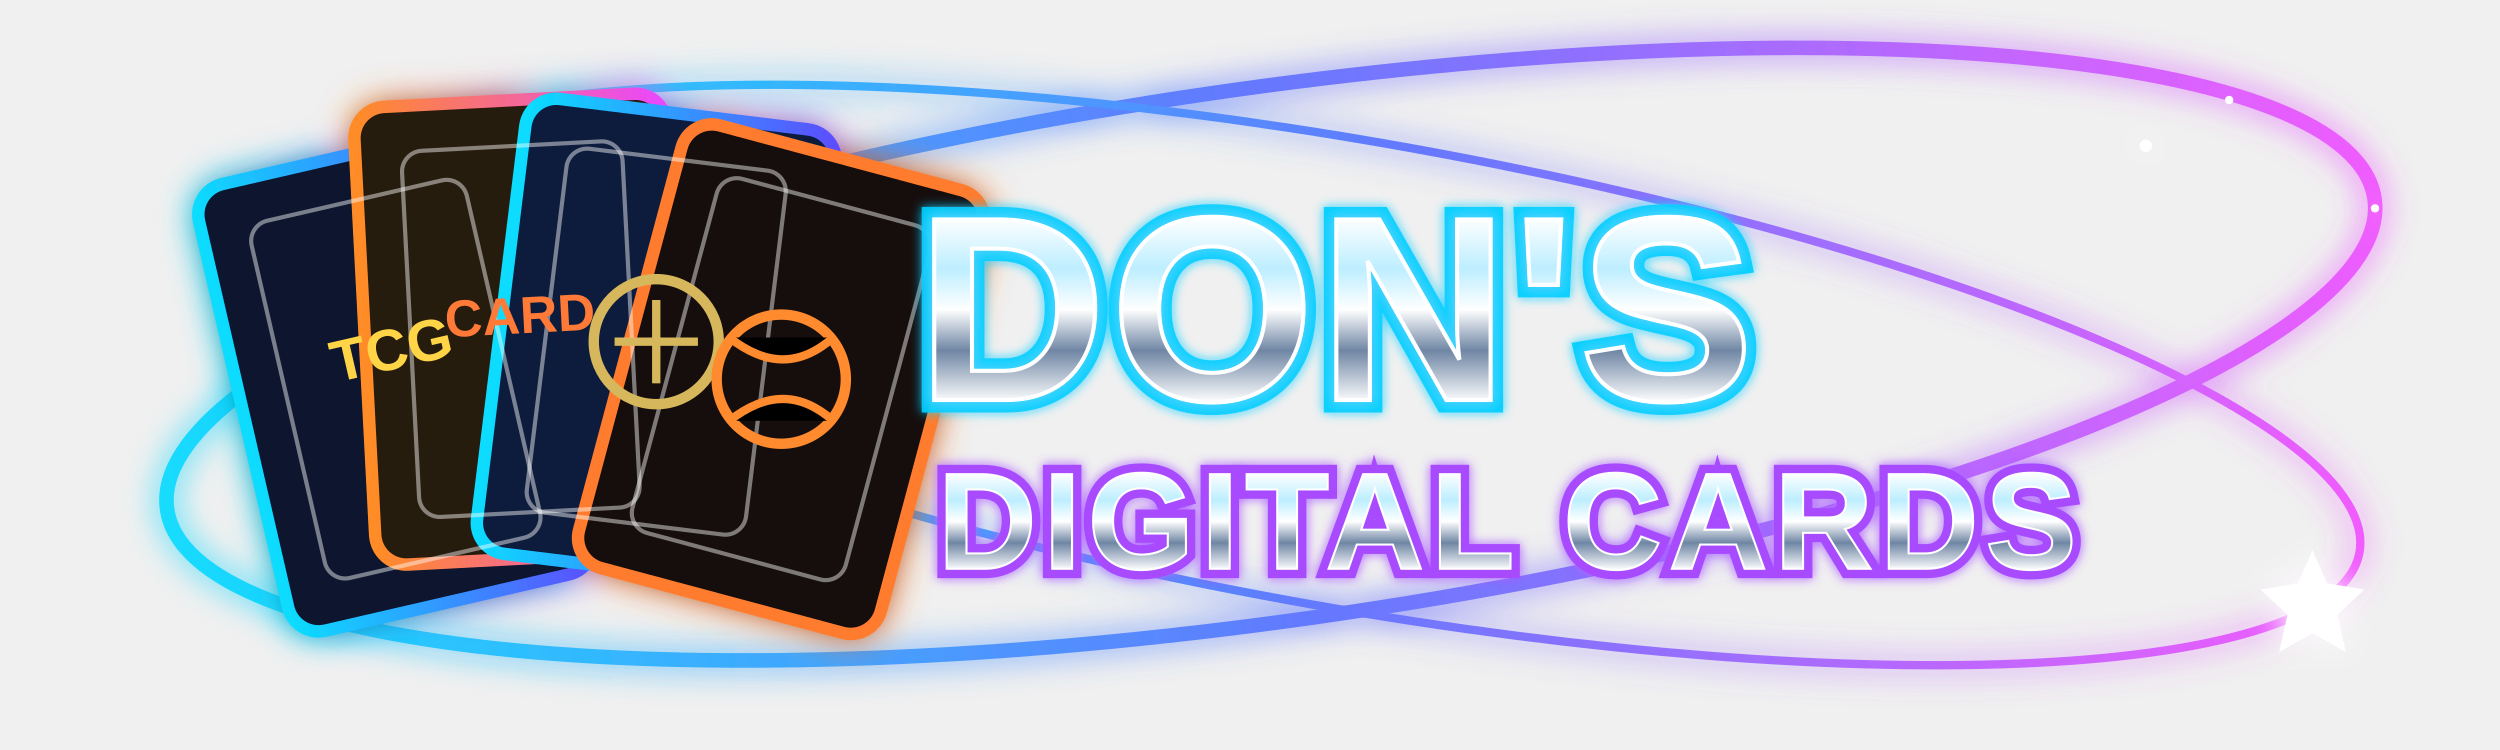
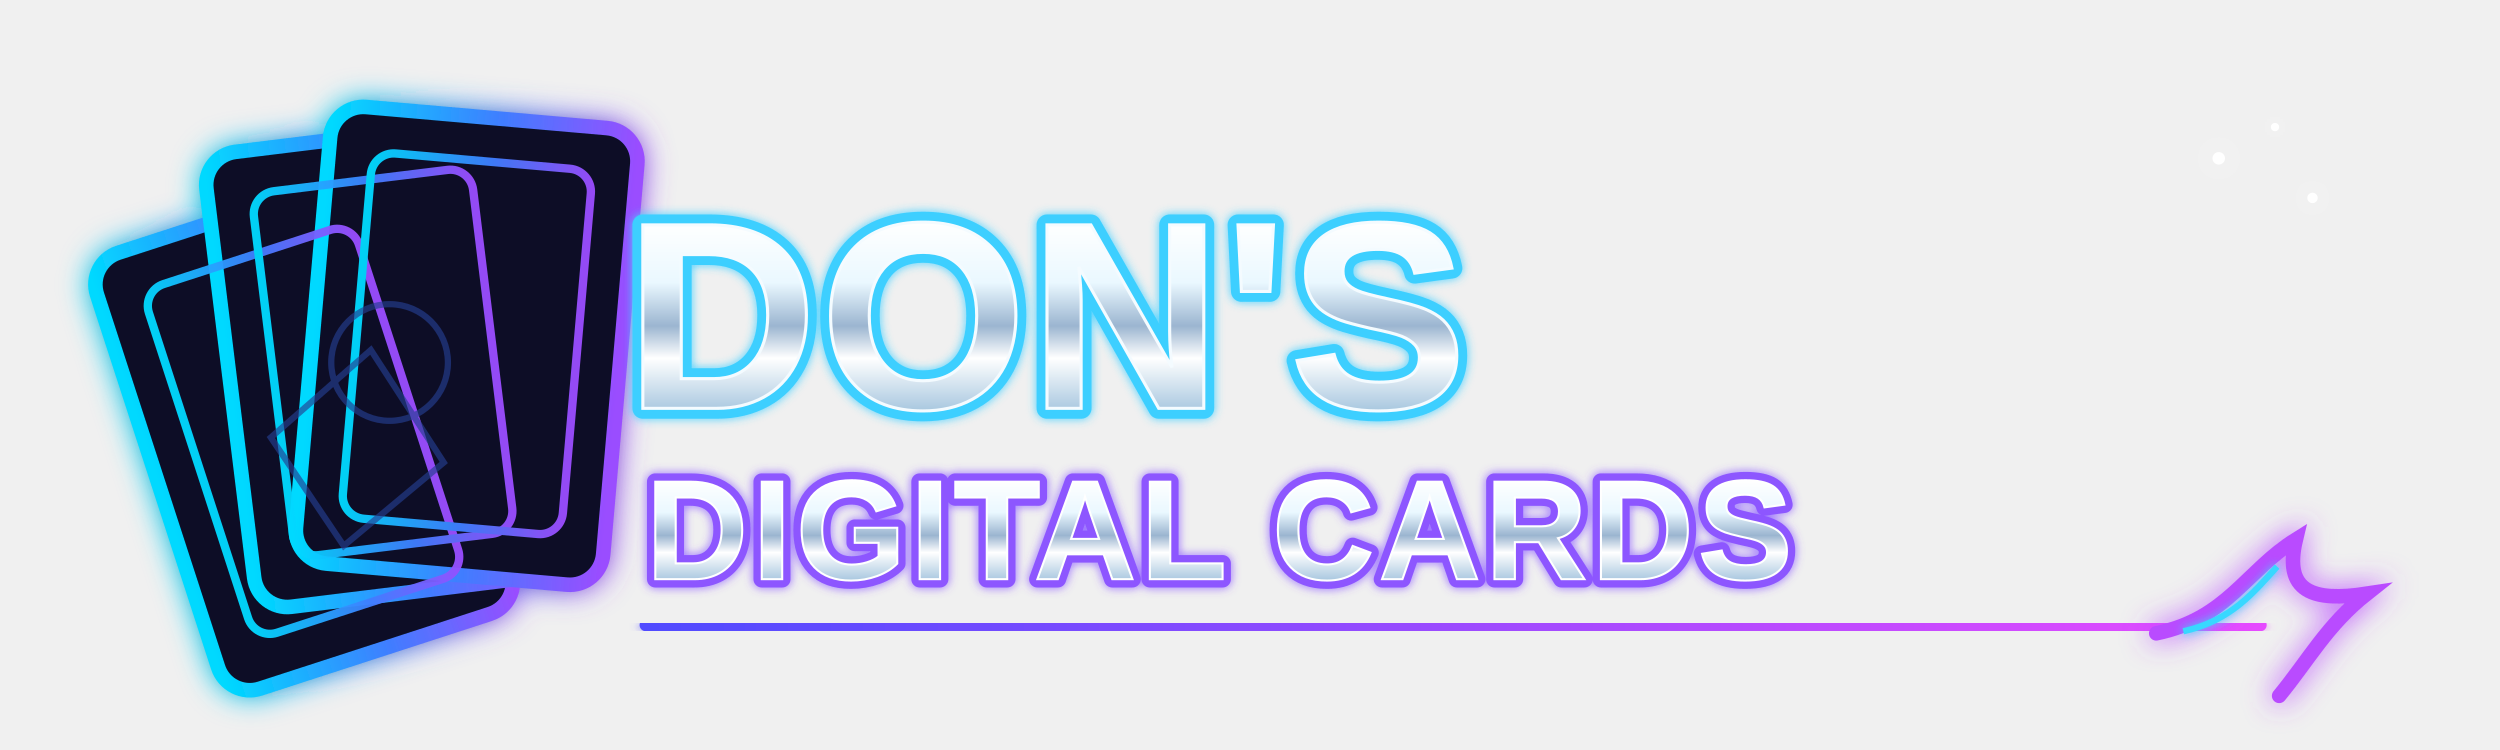
<svg xmlns="http://www.w3.org/2000/svg" viewBox="0 0 1200 360" role="img" aria-labelledby="t d">
  <defs>
-     <linearGradient id="silver" x1="0" y1="0" x2="0" y2="1">
-       <stop stop-color="#fff" />
-       <stop offset=".28" stop-color="#bdeeff" />
-       <stop offset=".5" stop-color="#fff" />
-       <stop offset=".72" stop-color="#6f86a4" />
-       <stop offset="1" stop-color="#fff" />
+     <linearGradient id="chrome" x1="0" y1="0" x2="0" y2="1">
+       <stop stop-color="#ffffff" />
+       <stop offset=".32" stop-color="#eaf8ff" />
+       <stop offset=".55" stop-color="#9bb5d0" />
+       <stop offset=".72" stop-color="#ffffff" />
+       <stop offset="1" stop-color="#a8c7df" />
    </linearGradient>
-     <linearGradient id="neon" x1="0" y1="0" x2="1" y2="0">
+     <linearGradient id="blue" x1="0" y1="0" x2="1" y2="0">
      <stop stop-color="#00d9ff" />
-       <stop offset=".5" stop-color="#536cff" />
-       <stop offset="1" stop-color="#ef4cff" />
+       <stop offset=".55" stop-color="#407dff" />
+       <stop offset="1" stop-color="#9a4dff" />
    </linearGradient>
-     <linearGradient id="card1">
-       <stop stop-color="#0bdcff" />
-       <stop offset="1" stop-color="#5d4cff" />
+     <linearGradient id="purple" x1="0" y1="0" x2="1" y2="0">
+       <stop stop-color="#514cff" />
+       <stop offset="1" stop-color="#e64cff" />
    </linearGradient>
-     <linearGradient id="card2">
-       <stop stop-color="#ff8c25" />
-       <stop offset="1" stop-color="#e947ff" />
-     </linearGradient>
-     <filter id="glow">
-       <feGaussianBlur stdDeviation="8" result="b" />
+     <filter id="glow" x="-40%" y="-50%" width="180%" height="200%">
+       <feGaussianBlur stdDeviation="7" result="b" />
      <feMerge>
        <feMergeNode in="b" />
        <feMergeNode in="SourceGraphic" />
      </feMerge>
    </filter>
-     <filter id="soft">
-       <feGaussianBlur stdDeviation="2.5" result="b" />
+     <filter id="smallglow" x="-30%" y="-40%" width="160%" height="180%">
+       <feGaussianBlur stdDeviation="2.2" result="b" />
      <feMerge>
        <feMergeNode in="b" />
        <feMergeNode in="SourceGraphic" />
      </feMerge>
    </filter>
  </defs>
-   <g fill="none" stroke="url(#neon)" filter="url(#glow)" opacity=".9">
-     <ellipse cx="610" cy="170" rx="535" ry="128" stroke-width="7" transform="rotate(-8 610 170)" />
-     <ellipse cx="650" cy="180" rx="490" ry="112" stroke-width="4" transform="rotate(10 650 180)" />
+   <g fill="#071126" stroke="url(#blue)" stroke-width="7" filter="url(#glow)">
+     <rect x="72" y="98" width="148" height="220" rx="16" transform="rotate(-18 146 208)" />
+     <rect x="110" y="65" width="148" height="220" rx="16" transform="rotate(-7 184 175)" />
+     <rect x="150" y="56" width="148" height="220" rx="16" transform="rotate(5 224 166)" />
  </g>
-   <g stroke-width="6" filter="url(#glow)">
-     <rect x="115" y="72" width="150" height="220" rx="15" fill="#07122d" stroke="url(#card1)" transform="rotate(-13 190 182)" />
-     <rect x="175" y="48" width="150" height="220" rx="15" fill="#281a0d" stroke="url(#card2)" transform="rotate(-3 250 158)" />
-     <rect x="240" y="54" width="150" height="220" rx="15" fill="#081b3d" stroke="url(#card1)" transform="rotate(7 315 164)" />
-     <rect x="300" y="72" width="150" height="220" rx="15" fill="#130b09" stroke="#ff7b2f" transform="rotate(15 375 182)" />
+   <g fill="none" stroke="url(#blue)" stroke-width="4" opacity=".95">
+     <rect x="93" y="119" width="106" height="176" rx="11" transform="rotate(-18 146 208)" />
+     <rect x="131" y="86" width="106" height="176" rx="11" transform="rotate(-7 184 175)" />
+     <rect x="171" y="77" width="106" height="176" rx="11" transform="rotate(5 224 166)" />
  </g>
-   <g fill="none" stroke="#fff" stroke-opacity=".45" stroke-width="2">
-     <rect x="137" y="94" width="106" height="176" rx="10" transform="rotate(-13 190 182)" />
-     <rect x="197" y="70" width="106" height="176" rx="10" transform="rotate(-3 250 158)" />
-     <rect x="262" y="76" width="106" height="176" rx="10" transform="rotate(7 315 164)" />
-     <rect x="322" y="94" width="106" height="176" rx="10" transform="rotate(15 375 182)" />
+   <g opacity=".65" fill="none" stroke="#243d91" stroke-width="3">
+     <path d="M130 210l48-42 35 54-48 40z" />
+     <circle cx="187" cy="174" r="28" />
  </g>
-   <g font-family="Arial,Helvetica,sans-serif" font-weight="900" text-anchor="middle">
-     <text x="190" y="177" font-size="28" fill="#ffd447" transform="rotate(-13 190 177)">TCG</text>
-     <text x="250" y="160" font-size="25" fill="#ff7a37" transform="rotate(-3 250 160)">CARD</text>
-     <circle cx="315" cy="164" r="30" fill="none" stroke="#d7b75b" stroke-width="5" />
-     <path d="M295 164h40M315 144v40" stroke="#d7b75b" stroke-width="4" />
-     <circle cx="375" cy="182" r="31" fill="none" stroke="#ff8b2e" stroke-width="5" />
-     <path d="M350 162c18 14 34 14 50 0M350 202c18-14 34-14 50 0" stroke="#ff8b2e" stroke-width="4" />
+   <g font-family="Arial,Helvetica,sans-serif" font-weight="900" filter="url(#smallglow)">
+     <text x="300" y="196" font-size="128" letter-spacing="1" fill="#071126" stroke="#3ccfff" stroke-width="10" stroke-linejoin="round">DON'S</text>
+     <text x="300" y="196" font-size="128" letter-spacing="1" fill="url(#chrome)" stroke="#f4fbff" stroke-width="1.5">DON'S</text>
+     <text x="310" y="278" font-size="68" letter-spacing="2" fill="#071126" stroke="#8d56ff" stroke-width="8" stroke-linejoin="round">DIGITAL CARDS</text>
+     <text x="310" y="278" font-size="68" letter-spacing="2" fill="url(#chrome)" stroke="#ffffff" stroke-width="1">DIGITAL CARDS</text>
  </g>
-   <g font-family="Arial,Helvetica,sans-serif" font-weight="900" filter="url(#soft)">
-     <text x="440" y="192" font-size="126" letter-spacing="2" fill="#08101f" stroke="#00cfff" stroke-width="12" opacity=".9">DON'S</text>
-     <text x="440" y="192" font-size="126" letter-spacing="2" fill="url(#silver)" stroke="#fff" stroke-width="2">DON'S</text>
-     <text x="450" y="273" font-size="66" letter-spacing="3" fill="#08101f" stroke="#a84cff" stroke-width="9">DIGITAL CARDS</text>
-     <text x="450" y="273" font-size="66" letter-spacing="3" fill="url(#silver)" stroke="#fff" stroke-width="1">DIGITAL CARDS</text>
-   </g>
-   <path d="M445 296H1130" stroke="url(#neon)" stroke-width="6" stroke-linecap="round" filter="url(#soft)" />
+   <path d="M310 300 C520 304 760 300 1085 300" fill="none" stroke="url(#purple)" stroke-width="6" stroke-linecap="round" filter="url(#smallglow)" />
+   <path d="M1035 304c34-7 43-30 67-45-6 25 8 30 34 26-19 15-28 32-42 49" fill="none" stroke="#b94cff" stroke-width="7" stroke-linecap="round" filter="url(#glow)" />
+   <path d="M1048 303c23-5 34-19 45-31" fill="none" stroke="#37d8ff" stroke-width="3" filter="url(#smallglow)" />
  <g fill="#fff" filter="url(#glow)">
-     <path d="M1110 264l7 16 18 3-13 12 4 18-16-9-16 9 4-18-13-12 18-3z" />
-     <circle cx="1030" cy="70" r="3" />
-     <circle cx="1070" cy="48" r="2" />
-     <circle cx="1140" cy="100" r="2" />
+     <circle cx="1065" cy="76" r="3" />
+     <circle cx="1092" cy="61" r="2" />
+     <circle cx="1110" cy="95" r="2.5" />
  </g>
</svg>
